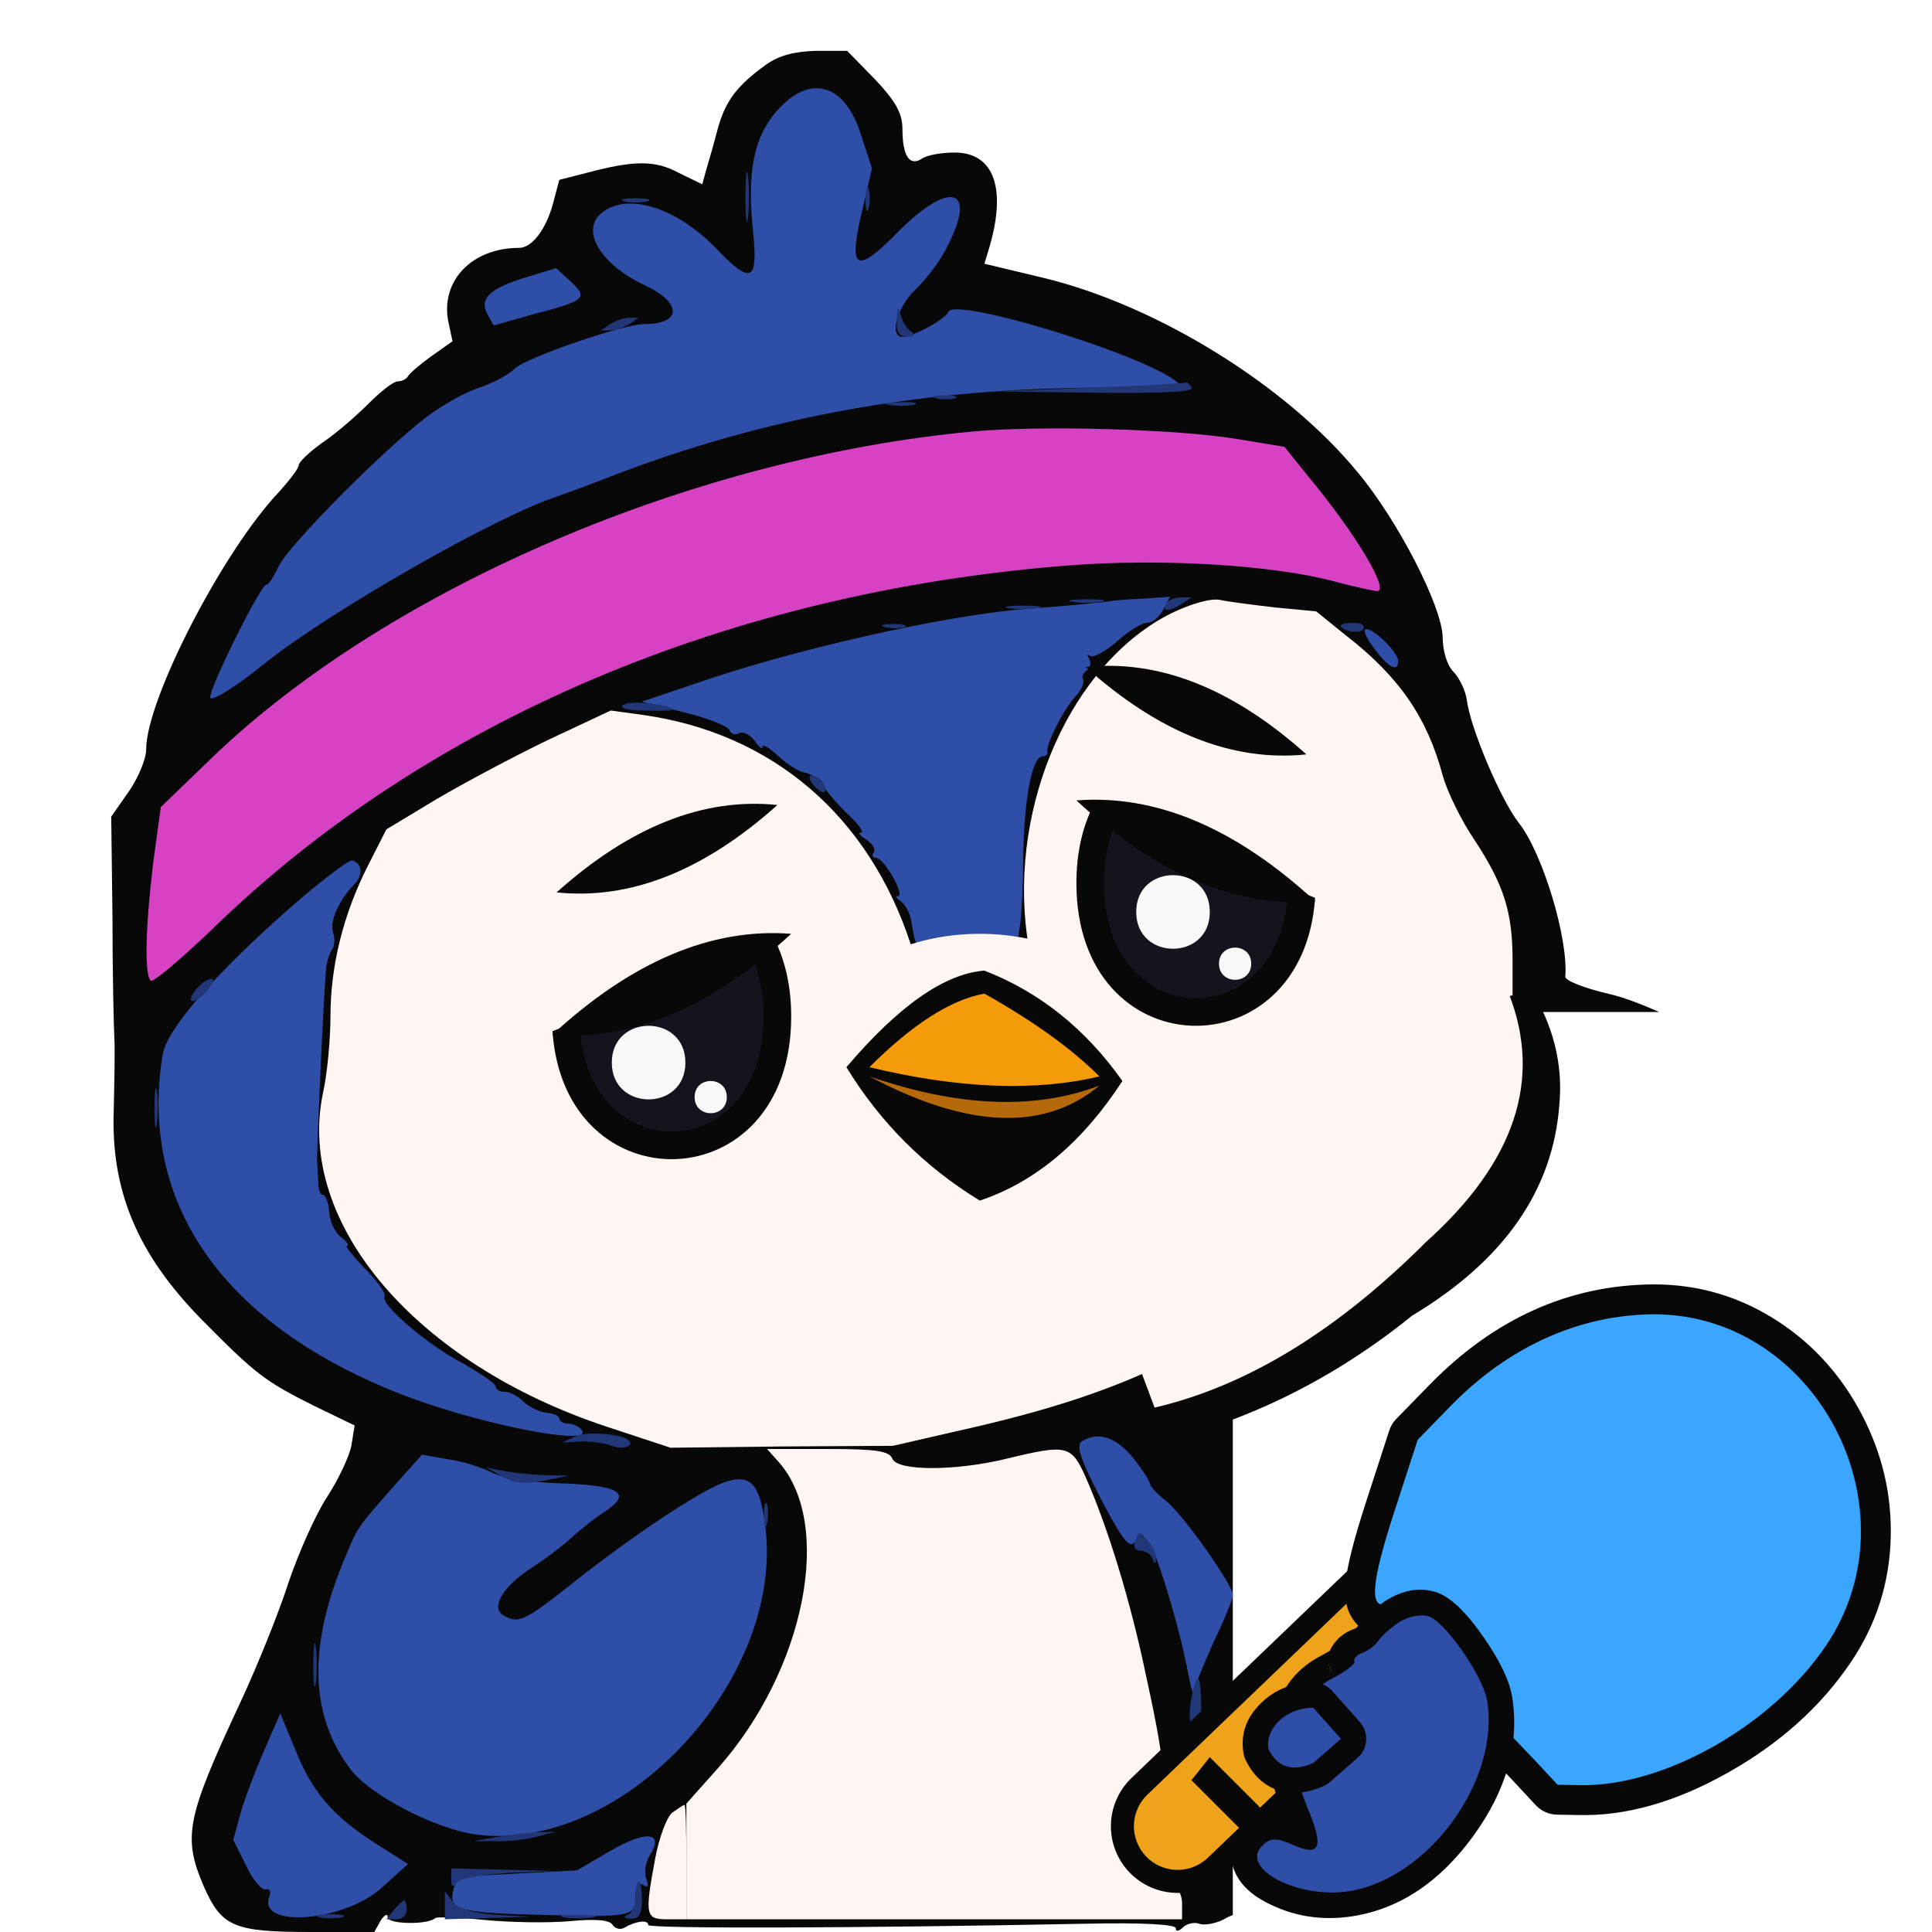
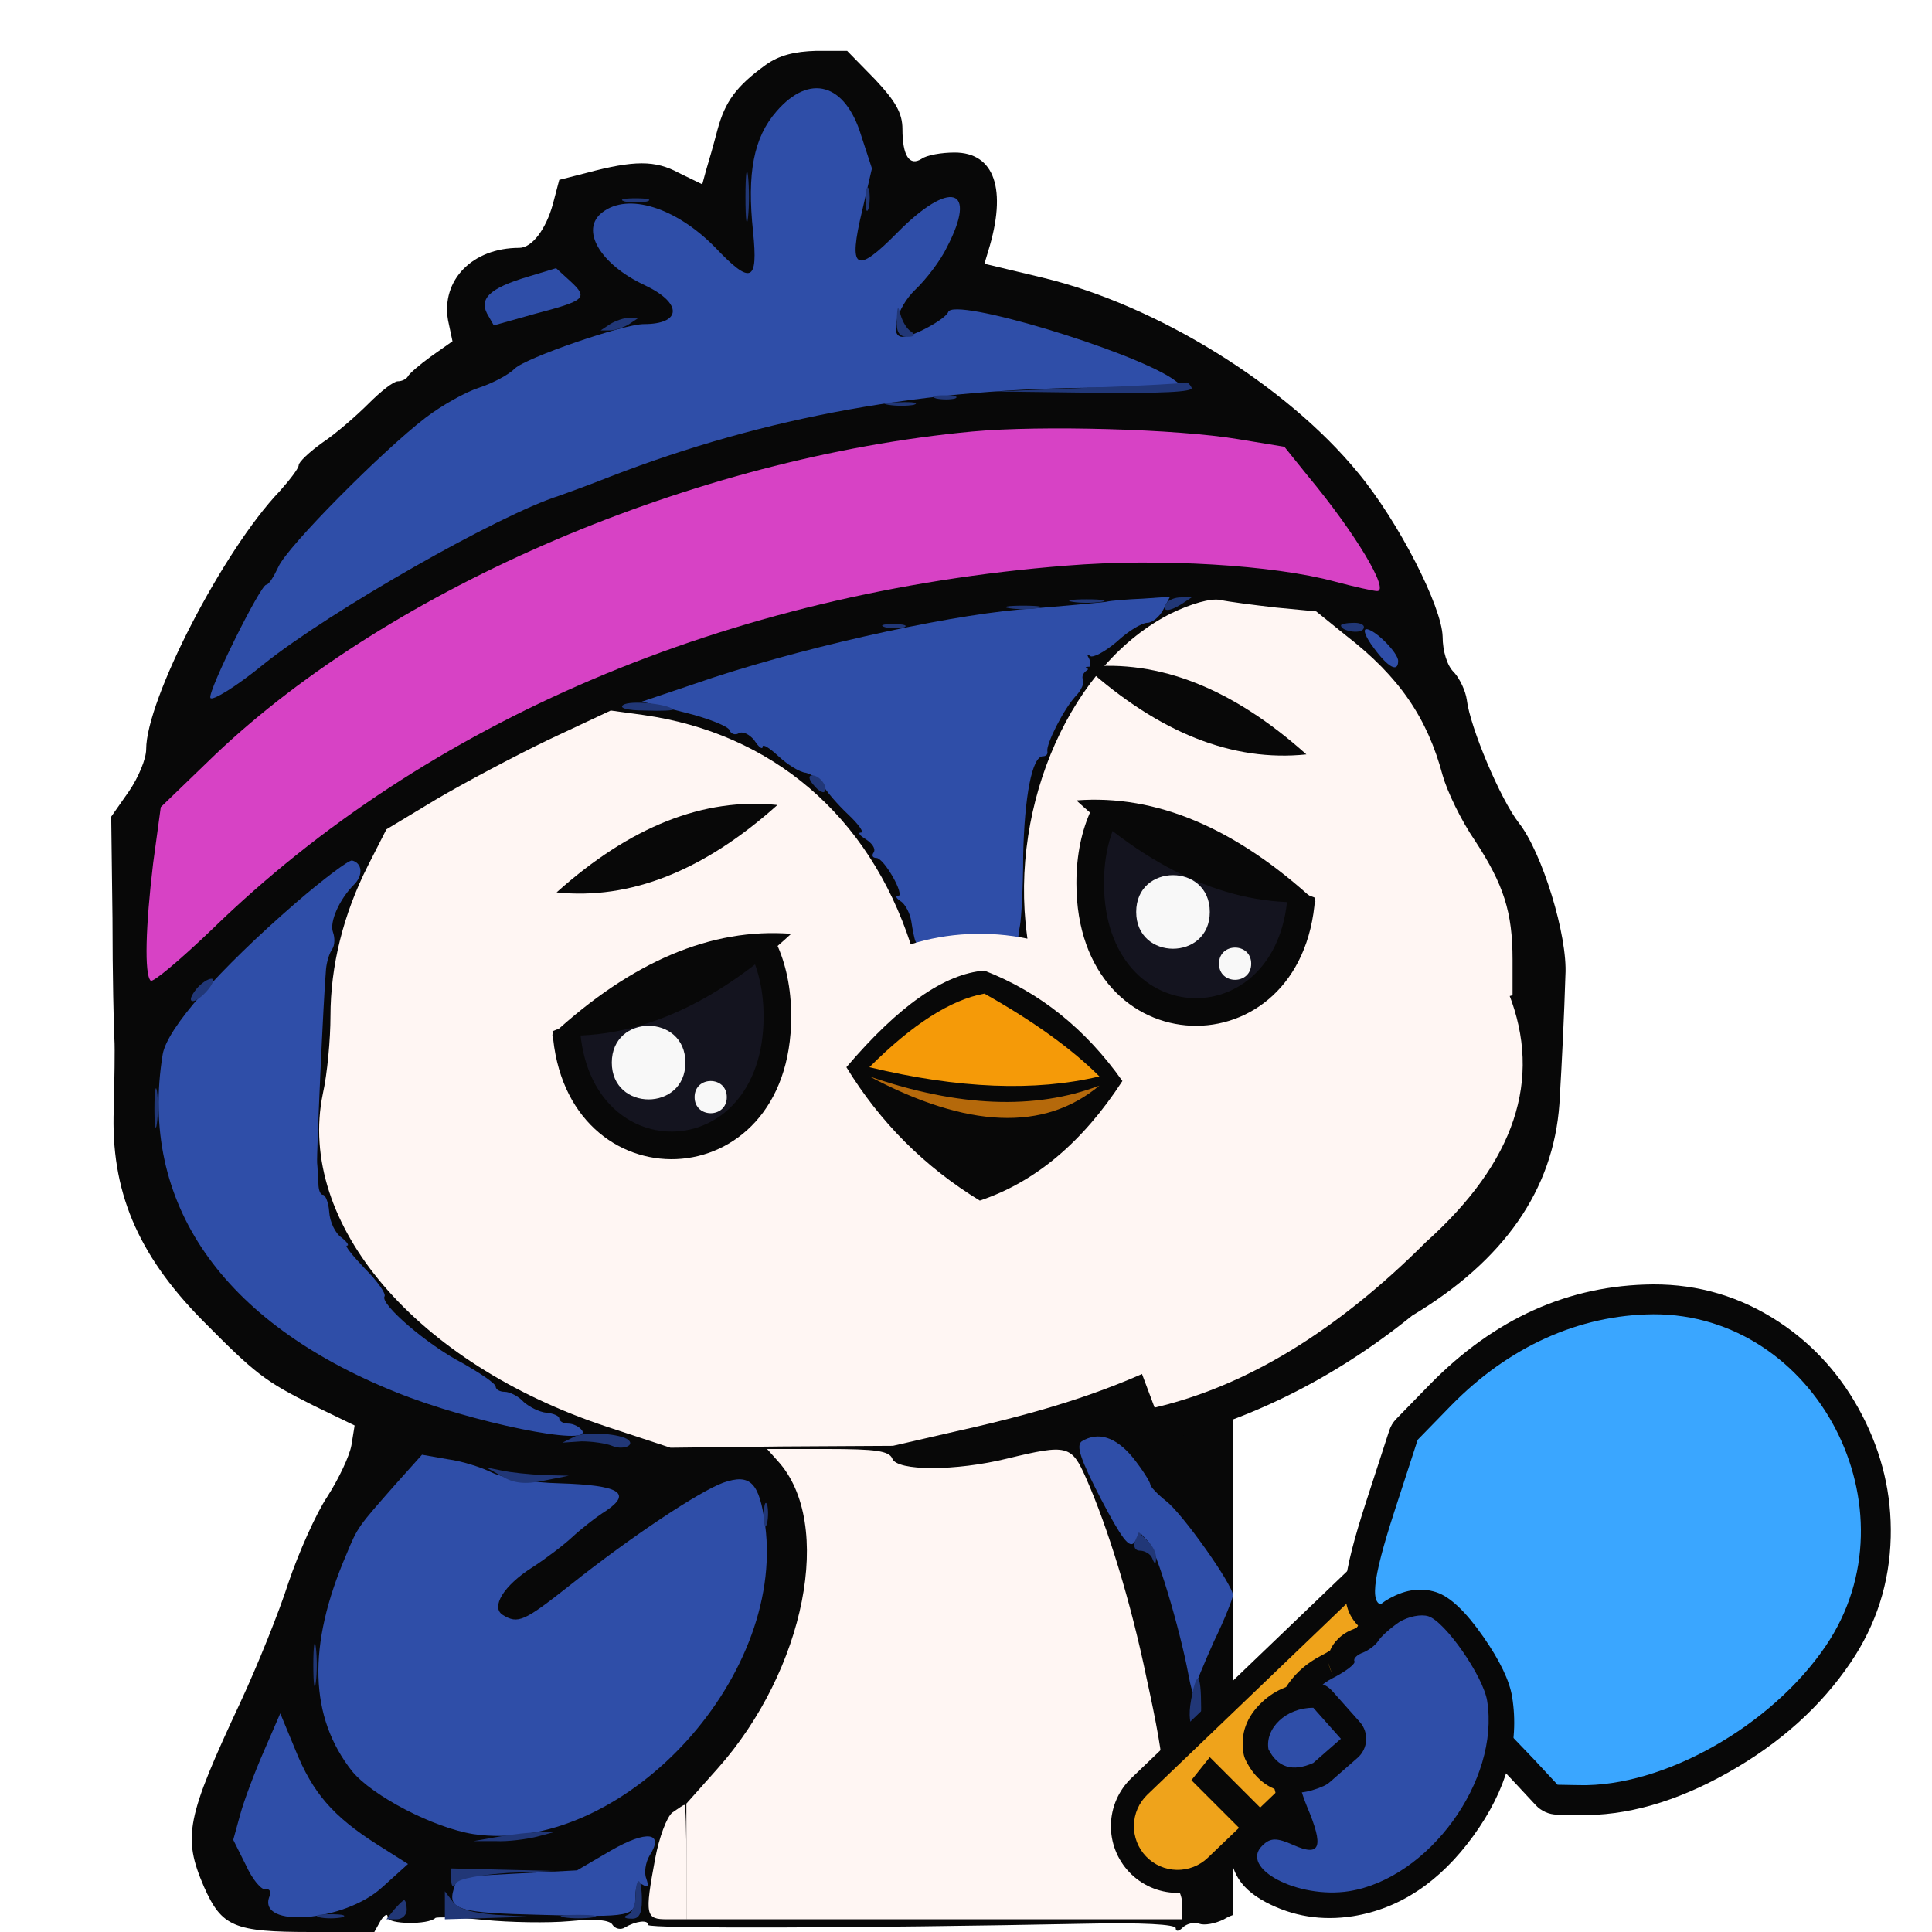
<svg xmlns="http://www.w3.org/2000/svg" viewBox="0 0 420 420" aria-hidden="true" class="sthings" data-character="pip">
  <g data-pip-part="body">
-     <path fill="#080808" fill-rule="evenodd" d="M166.48 14.092C169.382 12.02 172.697 11.191 177.395 11.053H184.164L190.243 17.27C194.664 21.967 196.184 24.592 196.184 28.046C196.184 33.849 197.704 36.197 200.329 34.539C201.434 33.711 204.75 33.158 207.513 33.158C216.217 33.158 218.98 41.171 214.836 54.572L214.007 57.336L226.717 60.375C251.447 66.316 279.632 83.724 295.243 102.789C304.086 113.428 313.48 131.941 313.618 138.434C313.618 141.474 314.586 144.789 316.105 146.171C317.349 147.553 318.592 150.178 318.868 152.112C319.559 158.053 326.191 173.803 330.197 178.914C335.309 185.408 340.974 203.921 340.283 212.349C340.283 213.178 344.428 214.836 349.816 216.079C352.695 216.728 356.599 218.186 360.677 220H268V416.327C267.397 416.533 266.736 416.841 266.092 417.237C264.158 418.204 261.809 418.618 260.704 418.204C259.599 417.789 257.941 418.204 257.112 419.033C256.283 419.862 255.592 420 255.592 419.171C255.592 418.342 248.27 417.928 235.974 418.204C187.066 419.171 140.921 419.309 140.921 418.48C140.921 417.237 138.158 417.651 135.809 419.033C134.98 419.586 133.737 419.309 133.184 418.48C132.632 417.375 129.454 417.099 123.789 417.651C119.23 418.066 110.803 417.928 105.276 417.375C99.75 416.822 94.914 416.684 94.638 416.961C93.118 418.48 84.276 418.342 84.276 416.822C84.276 415.855 83.586 416.27 82.757 417.513L81.375 420H67.697C50.842 420 48.217 418.895 44.349 410.191C39.651 399.276 40.48 395.27 52.362 369.849C55.954 362.112 60.651 350.507 62.724 344.013C64.934 337.52 68.664 329.092 71.151 325.362C73.638 321.493 75.987 316.52 76.401 314.171L77.092 309.888L68.25 305.605C57.474 300.217 55.539 298.697 43.796 286.816C29.842 272.586 24.039 258.77 24.73 241.086C24.868 235.007 25.007 228.099 24.868 225.888C24.73 223.539 24.454 211.796 24.454 199.638L24.178 177.533L28.046 172.007C30.118 168.967 31.776 164.961 31.776 162.888C31.776 152.112 48.493 119.645 60.789 106.796C63 104.309 64.934 101.822 64.934 101.132C64.934 100.441 67.283 98.23 70.184 96.158C73.086 94.224 77.507 90.355 80.132 87.73C82.757 85.105 85.52 82.895 86.487 82.895C87.454 82.895 88.421 82.342 88.697 81.789C88.974 81.237 91.184 79.303 93.671 77.507L98.368 74.191L97.401 69.632C95.882 60.928 102.651 53.882 112.875 53.882C115.638 53.882 118.678 49.875 120.197 44.349L121.579 39.099L127.52 37.579C137.882 34.816 142.441 34.816 147.553 37.579L152.664 40.066L153.493 37.026C154.046 35.23 155.151 31.362 155.98 28.184C157.638 22.105 159.987 18.789 166.48 14.092Z" />
-     <path fill="#080808" fill-rule="evenodd" d="M318 198Q341 218 339 240Q337 268 307 286Q281 307 250 314L247 301Q285 291 301 270Q322 247 318 223V198Z" />
+     <path fill="#080808" fill-rule="evenodd" d="M166.48 14.092C169.382 12.02 172.697 11.191 177.395 11.053H184.164L190.243 17.27C194.664 21.967 196.184 24.592 196.184 28.046C196.184 33.849 197.704 36.197 200.329 34.539C201.434 33.711 204.75 33.158 207.513 33.158C216.217 33.158 218.98 41.171 214.836 54.572L214.007 57.336L226.717 60.375C251.447 66.316 279.632 83.724 295.243 102.789C304.086 113.428 313.48 131.941 313.618 138.434C313.618 141.474 314.586 144.789 316.105 146.171C317.349 147.553 318.592 150.178 318.868 152.112C319.559 158.053 326.191 173.803 330.197 178.914C335.24 185.32 340.82 203.421 340.308 212H268V416.327C267.397 416.533 266.736 416.841 266.092 417.237C264.158 418.204 261.809 418.618 260.704 418.204C259.599 417.789 257.941 418.204 257.112 419.033C256.283 419.862 255.592 420 255.592 419.171C255.592 418.342 248.27 417.928 235.974 418.204C187.066 419.171 140.921 419.309 140.921 418.48C140.921 417.237 138.158 417.651 135.809 419.033C134.98 419.586 133.737 419.309 133.184 418.48C132.632 417.375 129.454 417.099 123.789 417.651C119.23 418.066 110.803 417.928 105.276 417.375C99.75 416.822 94.914 416.684 94.638 416.961C93.118 418.48 84.276 418.342 84.276 416.822C84.276 415.855 83.586 416.27 82.757 417.513L81.375 420H67.697C50.842 420 48.217 418.895 44.349 410.191C39.651 399.276 40.48 395.27 52.362 369.849C55.954 362.112 60.651 350.507 62.724 344.013C64.934 337.52 68.664 329.092 71.151 325.362C73.638 321.493 75.987 316.52 76.401 314.171L77.092 309.888L68.25 305.605C57.474 300.217 55.539 298.697 43.796 286.816C29.842 272.586 24.039 258.77 24.73 241.086C24.868 235.007 25.007 228.099 24.868 225.888C24.73 223.539 24.454 211.796 24.454 199.638L24.178 177.533L28.046 172.007C30.118 168.967 31.776 164.961 31.776 162.888C31.776 152.112 48.493 119.645 60.789 106.796C63 104.309 64.934 101.822 64.934 101.132C64.934 100.441 67.283 98.23 70.184 96.158C73.086 94.224 77.507 90.355 80.132 87.73C82.757 85.105 85.52 82.895 86.487 82.895C87.454 82.895 88.421 82.342 88.697 81.789C88.974 81.237 91.184 79.303 93.671 77.507L98.368 74.191L97.401 69.632C95.882 60.928 102.651 53.882 112.875 53.882C115.638 53.882 118.678 49.875 120.197 44.349L121.579 39.099L127.52 37.579C137.882 34.816 142.441 34.816 147.553 37.579L152.664 40.066L153.493 37.026C154.046 35.23 155.151 31.362 155.98 28.184C157.638 22.105 159.987 18.789 166.48 14.092Z" />
+     <path fill="#080808" fill-rule="evenodd" d="M318 198 340.307 212Q339.9 225 339 240Q337 268 307 286Q281 307 250 314L247 301Q285 291 301 270Q322 247 318 223V198Z" />
    <path fill="#2f4ea8" fill-rule="evenodd" d="M168.829 24.178C163.855 29.842 162.336 37.579 163.717 50.428C164.822 61.342 163.303 62.033 155.428 53.743C146.862 45.039 136.5 41.862 130.974 46.145C126 49.875 130.421 57.474 140.23 62.033C148.382 65.901 148.243 70.461 139.954 70.461C135.533 70.461 114.257 77.783 111.908 80.132C110.526 81.513 107.072 83.309 104.171 84.276C101.132 85.243 96.02 88.145 92.566 90.77C83.171 97.954 62.447 118.816 60.513 123.237C59.546 125.309 58.441 127.105 57.888 127.105C56.645 127.105 45.178 150.178 45.73 151.697C46.007 152.526 51.257 149.349 57.336 144.375C71.842 132.77 108.454 111.908 121.579 107.763C123.513 107.072 128.487 105.276 132.632 103.618C166.618 90.493 201.296 84.276 240.118 84.276H257.526L254.901 82.342C245.645 76.125 207.237 64.52 206.132 67.836C205.579 69.355 198.533 73.224 196.184 73.224C193.283 73.224 194.941 66.868 198.947 63C201.296 60.789 204.474 56.645 205.855 53.743C212.625 40.757 206.546 38.961 195.079 50.566C185.961 59.822 184.303 58.717 187.48 45.592L189.553 36.612L187.204 29.428C183.75 18.099 176.013 15.888 168.829 24.178Z" />
    <path fill="#2f4ea8" fill-rule="evenodd" d="M114.947 60.099C106.105 62.724 103.895 65.072 106.243 68.803L107.349 70.737L116.191 68.25C127.243 65.349 127.934 64.796 124.066 61.204L120.888 58.303L114.947 60.099Z" />
    <path fill="#2f4ea8" fill-rule="evenodd" d="M240.395 130.836C239.289 130.974 230.862 131.803 221.743 132.493C204.474 134.013 172.421 141.197 151.007 148.658L139.539 152.526L148.796 154.875C153.908 156.118 158.329 157.914 158.605 158.743C158.882 159.572 159.849 159.849 160.539 159.434C161.368 158.882 162.888 159.572 163.993 160.954C164.961 162.474 165.789 163.026 165.789 162.336C165.789 161.645 167.309 162.612 169.243 164.408C171.178 166.204 173.803 167.862 175.184 168C176.428 168.276 178.224 169.52 178.914 170.763C179.743 172.145 182.092 174.908 184.441 177.118C186.651 179.191 187.895 180.987 187.204 180.987C186.375 180.987 186.928 181.678 188.309 182.507C189.553 183.336 190.382 184.441 189.967 185.27C189.414 185.961 189.691 186.513 190.52 186.513C192.178 186.513 196.875 194.803 195.217 194.803C194.526 194.803 194.941 195.355 195.77 195.908C196.737 196.461 197.842 198.533 198.118 200.329C198.395 202.263 198.809 204.059 198.947 204.474C199.224 204.888 199.224 205.579 199.086 206.132C199.086 206.822 199.638 207.237 200.467 207.237C201.296 207.237 201.711 208.066 201.296 209.171C200.053 212.211 203.921 212.901 209.171 210.691C211.934 209.586 215.664 208.618 217.599 208.618C219.947 208.618 221.053 207.789 221.191 206.132C221.191 204.888 221.467 202.539 221.743 201.158C222.02 199.638 222.434 192.868 222.434 185.961C222.711 173.112 224.368 164.408 226.717 164.408C227.408 164.408 227.822 163.993 227.684 163.303C227.408 161.783 231.138 154.322 233.763 151.421C235.145 150.039 235.836 148.243 235.421 147.691C235.145 147.138 235.421 146.309 236.25 145.757C237.079 145.204 237.217 144.099 236.803 143.27C236.25 142.303 236.25 142.026 236.941 142.579C237.493 143.132 240.118 141.75 242.743 139.539C245.23 137.191 248.27 135.395 249.375 135.395C250.48 135.395 252 134.151 252.829 132.632L254.349 129.73L248.408 130.145C245.092 130.283 241.5 130.559 240.395 130.836Z" />
    <path fill="#2f4ea8" fill-rule="evenodd" d="M298.697 140.921C301.737 145.066 303.947 146.309 303.947 143.684C303.947 141.888 298.836 136.776 297.039 136.776C296.211 136.776 296.901 138.572 298.697 140.921Z" />
    <path fill="#2f4ea8" fill-rule="evenodd" d="M64.243 196.322C47.388 210.967 36.336 223.539 35.368 229.204C30.118 261.395 48.217 287.507 86.211 302.704C102.237 309.197 128.763 314.586 126.553 310.993C126 310.164 124.618 309.474 123.513 309.474C122.408 309.474 121.579 308.921 121.579 308.368C121.579 307.816 120.336 307.263 118.816 307.125C117.296 306.987 115.086 305.882 113.842 304.776C112.737 303.533 110.803 302.566 109.697 302.566C108.592 302.566 107.763 302.013 107.763 301.461C107.763 300.77 104.447 298.559 100.579 296.349C92.842 292.342 82.618 283.5 83.586 281.842C84 281.289 82.066 278.526 79.303 275.763C76.678 273 74.882 270.789 75.434 270.789C75.987 270.789 75.434 269.961 74.191 268.993C72.947 268.164 71.704 265.678 71.566 263.467C71.428 261.395 70.737 259.737 70.184 259.737C69.632 259.737 69.217 258.632 69.217 257.25C69.079 256.007 69.079 253.934 68.941 252.829C68.803 250.895 70.322 216.77 70.875 210.691C71.013 209.171 71.566 207.237 72.257 206.27C72.809 205.441 72.809 203.783 72.395 202.678C71.566 200.467 73.776 195.493 76.954 192.316C79.026 190.243 78.75 187.618 76.539 187.066C75.849 186.928 70.322 191.072 64.243 196.322Z" />
    <path fill="#2f4ea8" fill-rule="evenodd" d="M235.145 313.342C233.901 314.309 234.868 317.211 239.289 325.776C243.849 334.48 245.507 336.691 246.612 335.309L247.993 333.375L249.651 335.171C251.309 336.829 256.421 353.684 258.355 364.046C258.908 367.086 259.461 368.743 259.599 367.776C259.599 366.671 261.671 361.836 263.882 356.862C266.23 352.026 268.026 347.467 268.026 346.776C268.026 344.566 257.112 329.092 253.52 326.329C251.586 324.809 250.066 323.151 250.066 322.737C250.066 322.184 248.408 319.559 246.336 316.934C242.605 312.375 238.737 311.132 235.145 313.342Z" />
    <path fill="#2f4ea8" fill-rule="evenodd" d="M85.796 322.875C77.921 331.855 77.783 331.855 75.296 337.934C66.73 357.829 67.283 373.303 76.539 385.046C80.961 390.434 94.224 397.342 102.928 398.724C134.842 403.421 170.763 365.289 166.342 331.579C165.099 322.322 163.164 320.25 157.224 322.322C151.974 324.257 137.329 333.928 123.789 344.704C113.98 352.441 112.599 353.132 109.283 351.059C106.658 349.401 109.421 344.704 115.776 340.697C118.539 338.901 122.408 336 124.342 334.204C126.276 332.408 129.592 329.783 131.803 328.401C137.467 324.533 134.566 322.875 121.717 322.461C115.5 322.322 109.145 321.217 106.934 320.112C104.724 319.007 100.441 317.625 97.263 317.211L91.737 316.243L85.796 322.875Z" />
    <path fill="#2f4ea8" fill-rule="evenodd" d="M57.336 380.763C55.401 385.184 53.053 391.401 52.224 394.441L50.704 399.967L53.467 405.493C54.849 408.533 56.783 410.882 57.75 410.743C58.579 410.467 58.993 411.296 58.579 412.263C55.816 419.309 74.882 417.789 83.033 410.329L88.697 405.217L81.928 400.934C72.395 394.855 67.974 389.743 64.243 380.487L60.928 372.474L57.336 380.763Z" />
    <path fill="#2f4ea8" fill-rule="evenodd" d="M132.77 402.316 125.447 406.599 112.461 407.289 99.474 407.98 98.645 410.605C97.263 415.164 99.612 415.855 117.572 416.27C137.467 416.822 138.158 416.684 138.158 412.125C138.158 409.914 138.711 409.086 139.816 409.776C140.921 410.467 141.059 410.053 140.507 408.395C139.954 407.151 140.368 404.803 141.197 403.421C144.513 398.309 140.645 397.757 132.77 402.316Z" />
    <path fill="#213777" fill-rule="evenodd" d="M162.059 42.829C162.059 47.803 162.336 49.737 162.612 47.25C162.888 44.901 162.888 40.757 162.612 38.27C162.336 35.921 162.059 37.855 162.059 42.829Z" />
    <path fill="#213777" fill-rule="evenodd" d="M188.171 43.52C188.171 45.73 188.447 46.559 188.862 45.178C189.138 43.934 189.138 42 188.862 41.033C188.447 40.204 188.171 41.171 188.171 43.52Z" />
    <path fill="#213777" fill-rule="evenodd" d="M135.809 43.796C137.053 44.072 139.263 44.072 140.645 43.796C141.888 43.382 140.783 43.105 138.158 43.105C135.533 43.105 134.428 43.382 135.809 43.796Z" />
    <path fill="#213777" fill-rule="evenodd" d="M194.941 69.355C194.803 72.257 195.493 73.224 197.289 73.224C198.809 73.224 199.086 72.809 198.118 72.118C197.151 71.566 196.184 69.908 195.77 68.388C195.217 66.316 195.079 66.454 194.941 69.355Z" />
    <path fill="#213777" fill-rule="evenodd" d="M132.632 70.461 130.559 71.842H132.632C133.737 71.842 135.671 71.151 136.776 70.461L138.849 69.079H136.776C135.671 69.079 133.737 69.77 132.632 70.461Z" />
    <path fill="#213777" fill-rule="evenodd" d="M236.941 84.276 216.217 85.105 238.046 85.382C252.276 85.52 259.599 85.243 259.046 84.276C258.632 83.447 258.079 83.033 257.941 83.171C257.803 83.309 248.408 83.862 236.941 84.276Z" />
    <path fill="#213777" fill-rule="evenodd" d="M203.507 86.625C204.75 86.901 206.684 86.901 207.651 86.625C208.48 86.211 207.513 85.934 205.164 85.934C202.954 85.934 202.125 86.211 203.507 86.625Z" />
    <path fill="#213777" fill-rule="evenodd" d="M193.145 88.007C194.803 88.283 197.289 88.283 198.671 88.007C199.914 87.592 198.533 87.316 195.493 87.454C192.454 87.454 191.349 87.73 193.145 88.007Z" />
    <path fill="#213777" fill-rule="evenodd" d="M233.211 130.836C234.868 131.112 237.632 131.112 239.428 130.836C241.086 130.559 239.704 130.283 236.25 130.283C232.796 130.283 231.414 130.559 233.211 130.836Z" />
    <path fill="#213777" fill-rule="evenodd" d="M253.52 131.25C252.414 133.046 254.211 133.046 256.974 131.25L259.046 129.868H256.697C255.454 129.868 253.934 130.421 253.52 131.25Z" />
    <path fill="#213777" fill-rule="evenodd" d="M219.395 132.217C221.053 132.493 223.816 132.493 225.612 132.217C227.27 131.941 225.888 131.664 222.434 131.664C218.98 131.664 217.599 131.941 219.395 132.217Z" />
    <path fill="#213777" fill-rule="evenodd" d="M192.454 136.362C193.697 136.638 195.632 136.638 196.599 136.362C197.428 135.947 196.461 135.671 194.112 135.671C191.901 135.671 191.072 135.947 192.454 136.362Z" />
    <path fill="#213777" fill-rule="evenodd" d="M291.513 135.947C291.513 137.191 295.658 137.882 296.349 136.776C296.901 135.947 295.934 135.395 294.414 135.395C292.757 135.395 291.513 135.671 291.513 135.947Z" />
    <path fill="#213777" fill-rule="evenodd" d="M135.533 153.217C134.428 153.908 136.362 154.461 140.23 154.461C143.822 154.599 146.586 154.461 146.309 154.184C144.789 152.941 137.053 152.25 135.533 153.217Z" />
    <path fill="#213777" fill-rule="evenodd" d="M176.842 170.625C177.809 171.868 178.914 172.421 179.191 172.145C180.158 171.178 178.224 168.553 176.566 168.553C175.737 168.553 175.737 169.382 176.842 170.625Z" />
    <path fill="#213777" fill-rule="evenodd" d="M42.829 214.836C40.066 218.151 42 218.704 44.901 215.526C46.283 214.007 46.697 212.763 46.007 212.763C45.178 212.763 43.796 213.73 42.829 214.836Z" />
    <path fill="#213777" fill-rule="evenodd" d="M33.572 241.086C33.572 244.816 33.849 246.336 34.125 244.125C34.401 242.053 34.401 239.013 34.125 237.217C33.849 235.559 33.572 237.217 33.572 241.086Z" />
    <path fill="#213777" fill-rule="evenodd" d="M125.033 312.237 122.27 313.618 126.414 313.342C128.763 313.342 131.664 313.757 133.046 314.309C135.257 315.276 138.02 314.309 136.638 313.066C135.118 311.684 127.52 311.132 125.033 312.237Z" />
    <path fill="#213777" fill-rule="evenodd" d="M109.145 320.941C111.632 322.461 114.118 322.737 118.125 321.908L123.651 320.803L118.125 320.664C115.086 320.526 111.079 320.112 109.145 319.697L105.691 319.007L109.145 320.941Z" />
    <path fill="#213777" fill-rule="evenodd" d="M166.066 329.507C166.066 331.717 166.342 332.546 166.757 331.164C167.033 329.921 167.033 327.987 166.757 327.02C166.342 326.191 166.066 327.158 166.066 329.507Z" />
    <path fill="#213777" fill-rule="evenodd" d="M246.75 335.033C246.336 336.276 246.75 337.105 247.855 337.105C248.961 337.105 250.204 337.934 250.48 338.763C251.033 340.145 251.309 340.145 251.309 338.763C251.447 337.796 250.618 336 249.513 335.033L247.579 333.099L246.75 335.033Z" />
    <path fill="#213777" fill-rule="evenodd" d="M68.112 361.974C68.112 366.118 68.388 367.914 68.664 365.704C68.941 363.632 68.941 360.316 68.664 358.105C68.388 356.033 68.112 357.829 68.112 361.974Z" />
    <path fill="#213777" fill-rule="evenodd" d="M258.908 369.711C258.355 372.75 258.632 375.237 259.599 376.204C260.704 377.309 261.118 376.066 261.118 371.23C261.118 363.493 260.151 362.803 258.908 369.711Z" />
    <path fill="#213777" fill-rule="evenodd" d="M281.98 379.934C281.98 381.868 282.533 384.355 283.224 385.461L284.605 387.533L284.467 385.461C284.329 384.355 283.776 381.868 283.224 379.934L282.118 376.48L281.98 379.934Z" />
    <path fill="#213777" fill-rule="evenodd" d="M108.454 399.276 102.928 400.243H107.763C110.388 400.382 114.533 399.829 116.743 399.276L120.888 398.171L117.434 398.309C115.5 398.309 111.493 398.724 108.454 399.276Z" />
    <path fill="#213777" fill-rule="evenodd" d="M98.092 408.533C98.092 410.191 98.507 410.467 99.197 409.362C99.75 408.395 104.586 407.566 110.526 407.151L120.888 406.737L109.559 406.461L98.092 406.184V408.533Z" />
    <path fill="#213777" fill-rule="evenodd" d="M138.158 412.263C138.158 414.059 137.329 415.993 136.5 416.27C135.395 416.684 135.671 417.099 137.191 417.099C138.849 417.237 139.539 416.132 139.539 413.092C139.539 410.743 139.263 408.947 138.849 408.947C138.434 408.947 138.158 410.467 138.158 412.263Z" />
    <path fill="#213777" fill-rule="evenodd" d="M291.237 409.914C292.895 410.191 295.382 410.191 296.763 409.914C298.007 409.5 296.625 409.224 293.586 409.362C290.546 409.362 289.441 409.638 291.237 409.914Z" />
    <path fill="#213777" fill-rule="evenodd" d="M96.711 414.197V417.237L106.105 416.961L115.362 416.684L107.763 416.27C102.789 415.855 99.612 415.026 98.507 413.507L96.711 411.158V414.197Z" />
    <path fill="#213777" fill-rule="evenodd" d="M85.658 415.164 84 417.237H86.211C87.454 417.237 88.421 416.27 88.421 415.164C88.421 414.059 88.145 413.092 87.868 413.092C87.592 413.092 86.625 414.059 85.658 415.164Z" />
    <path fill="#213777" fill-rule="evenodd" d="M69.493 416.822C70.737 417.099 72.947 417.099 74.329 416.822C75.572 416.408 74.467 416.132 71.842 416.132C69.217 416.132 68.112 416.408 69.493 416.822Z" />
    <path fill="#213777" fill-rule="evenodd" d="M122.684 416.822C124.342 417.099 127.105 417.099 128.901 416.822C130.559 416.546 129.178 416.27 125.724 416.27C122.27 416.27 120.888 416.546 122.684 416.822Z" />
    <path fill="#fff6f3" fill-rule="evenodd" d="M254.625 133.322C258.908 131.25 263.191 130.007 265.263 130.421C267.197 130.836 272.586 131.526 277.421 132.079L286.125 132.908L292.618 138.158C304.224 147.138 310.303 156.118 313.618 168.553C314.586 172.007 317.625 178.362 320.664 182.783C326.882 192.316 328.816 198.257 328.816 208.618V216.355L323.013 217.875C319.697 218.842 315.967 219.947 314.586 220.362C312.789 221.191 312.375 220.776 313.066 219.257C314.309 215.941 311.408 211.934 305.882 209.309L300.77 206.961L295.52 208.48C289.855 210.138 284.191 216.493 282.809 222.434C281.842 226.303 285.849 234.454 289.441 235.697C290.961 236.25 289.993 238.184 285.849 243.572C276.868 254.763 272.033 265.954 268.855 281.842L267.336 289.441L255.592 295.243C242.467 301.875 228.513 306.572 207.928 311.132L194.112 314.309L169.934 314.447L145.757 314.724L131.941 310.164C90.493 296.487 64.382 265.954 70.184 237.77C71.151 233.487 71.842 225.888 71.842 220.914C71.842 210 74.605 198.809 79.993 188.171L84 180.296L94.776 173.803C100.855 170.211 111.77 164.408 119.23 160.816L132.77 154.461L139.816 155.428C167.854 159.394 188.852 177.307 197.983 205.279C206.001 202.726 215.018 202.319 223.355 204.057L223.263 203.368C219.395 174.632 233.072 144.099 254.625 133.322Z" />
    <path fill="#fff6f3" fill-rule="evenodd" d="M273 208Q310 195 328 216Q339 244 310 270Q281 299 251 306L245 290Q264 265 267 241L273 208Z" />
    <path fill="#fff6f3" fill-rule="evenodd" d="M146.171 394.026C144.928 394.993 143.27 399.553 142.441 403.974C140.092 416.546 140.368 417.237 145.066 417.237H149.211V404.803C149.211 397.895 149.072 392.368 148.796 392.368C148.52 392.368 147.414 393.197 146.171 394.026Z" />
    <path fill="#fff6f3" fill-rule="evenodd" d="M169.105 317.625C181.401 331.164 175.046 363.079 155.98 384.493L149.211 392.092V404.664V417.237H203.092H256.974V413.783C256.974 411.711 255.73 409.5 253.52 408.118C248.961 405.079 248.132 401.625 250.895 396.237C253.934 390.572 253.658 384.908 249.237 364.737C245.783 348.02 240.809 331.993 236.112 321.355C232.934 314.171 232.105 313.895 218.98 317.072C207.789 319.836 194.941 319.836 193.974 317.072C193.283 315.414 190.382 315 179.882 315H166.757L169.105 317.625Z" />
    <path fill="#d742c5" fill-rule="evenodd" d="M211.382 93.809C150.868 99.474 85.243 127.52 46.836 163.993L34.954 175.461L33.296 187.618C31.638 201.434 31.362 211.796 32.743 213.178C33.158 213.73 39.237 208.618 46.145 201.987C92.704 156.671 158.329 128.763 231.829 122.961C252.138 121.303 276.868 122.822 290.132 126.414C294.276 127.52 298.559 128.487 299.388 128.487C302.151 128.487 294.691 115.914 284.329 103.48L279.217 97.125L269.132 95.467C256.007 93.257 226.303 92.428 211.382 93.809Z" />
  </g>
  <g data-pip-part="racket">
    <path fill="#080808" fill-rule="evenodd" d="M339.036 337.466 266.036 407.466Q265.005 408.454 263.801 409.223Q262.597 409.991 261.267 410.51Q259.936 411.028 258.53 411.278Q257.124 411.527 255.696 411.497Q254.268 411.467 252.873 411.159Q251.479 410.851 250.171 410.277Q248.864 409.703 247.693 408.885Q246.523 408.066 245.534 407.036Q244.546 406.005 243.777 404.801Q243.009 403.597 242.49 402.267Q241.972 400.936 241.722 399.53Q241.473 398.124 241.503 396.696Q241.533 395.268 241.841 393.873Q242.149 392.479 242.723 391.171Q243.297 389.864 244.115 388.693Q244.934 387.523 245.964 386.534L318.964 316.534Q319.995 315.546 321.199 314.777Q322.403 314.009 323.733 313.49Q325.064 312.972 326.47 312.722Q327.876 312.473 329.304 312.503Q330.732 312.533 332.126 312.841Q333.521 313.149 334.829 313.723Q336.136 314.297 337.307 315.115Q338.477 315.934 339.466 316.964Q340.454 317.995 341.223 319.199Q341.991 320.403 342.51 321.733Q343.028 323.064 343.278 324.47Q343.527 325.876 343.497 327.304Q343.467 328.732 343.159 330.126Q342.851 331.521 342.277 332.829Q341.703 334.136 340.885 335.307Q340.067 336.477 339.036 337.466Z" />
    <path fill="#efa31b" fill-rule="evenodd" d="M335.575 333.857 262.575 403.857Q261.9 404.505 261.111 405.008Q260.322 405.511 259.451 405.851Q258.579 406.191 257.657 406.354Q256.736 406.517 255.801 406.498Q254.865 406.478 253.952 406.276Q253.038 406.075 252.181 405.699Q251.324 405.323 250.558 404.786Q249.791 404.25 249.143 403.575Q248.495 402.9 247.992 402.111Q247.489 401.322 247.149 400.451Q246.809 399.579 246.646 398.657Q246.482 397.736 246.502 396.801Q246.522 395.865 246.723 394.952Q246.925 394.038 247.301 393.181Q247.677 392.324 248.213 391.558Q248.75 390.791 249.425 390.143L322.425 320.143Q323.1 319.495 323.889 318.992Q324.678 318.489 325.549 318.149Q326.421 317.809 327.342 317.646Q328.264 317.482 329.199 317.502Q330.135 317.522 331.048 317.723Q331.962 317.925 332.819 318.301Q333.676 318.677 334.442 319.213Q335.209 319.75 335.857 320.425Q336.505 321.1 337.008 321.889Q337.511 322.678 337.851 323.549Q338.191 324.421 338.354 325.342Q338.517 326.264 338.498 327.199Q338.478 328.135 338.276 329.048Q338.075 329.962 337.699 330.819Q337.323 331.675 336.786 332.442Q336.25 333.209 335.575 333.857Z" />
    <path fill="#080808" fill-rule="evenodd" d="M313 334 326 347 322 352 309 339 313 334Z" />
    <path fill="#080808" fill-rule="evenodd" d="M263 382 276 395 272 400 259 387 263 382Z" />
    <g data-pip-part="blade">
      <path fill="#080808" fill-rule="evenodd" d="M359.395 279.215Q374.219 279.169 386.634 287.321Q398.175 294.899 404.775 307.574Q411.367 320.233 411.031 334.14Q410.671 349.078 402.309 361.425Q392.589 375.789 375.725 385.309Q358.638 394.954 343.17 394.573L338.49 394.49Q337.167 394.467 335.958 393.928Q334.749 393.389 333.847 392.42L328.673 386.86L318.94 376.679L314.208 371.674Q305.815 362.747 303.923 361.282Q300.833 359.176 298.654 355.242Q295.518 354.577 293.664 351.29Q292.09 348.502 292.513 344.042Q293.024 338.642 296.975 326.483L302.009 310.992Q302.477 309.55 303.535 308.464L310.803 301.006Q331.928 279.424 359.367 279.216ZM301.367 355.354Q302.302 355.311 303.369 354.947Q302.999 355.073 302.616 355.154Q301.974 355.291 301.367 355.354Z" />
      <path fill="#3aa6ff" fill-rule="evenodd" d="M359.416 285.715C343.295 285.838 327.973 292.757 315.448 305.553L308.19 313L303.157 328.492C298.2 343.747 297.615 349.571 301.266 348.796C301.855 348.595 303.161 349.804 304.04 351.527C304.838 353.094 306.505 355.205 307.691 355.982C308.956 356.916 313.988 361.951 318.944 367.222C323.899 372.492 330.439 379.324 333.372 382.369L338.605 387.991L343.285 388.074C361.573 388.525 385.104 375.252 396.925 357.782C417.029 328.099 394.883 285.603 359.416 285.715Z" />
    </g>
  </g>
  <g data-pip-part="flipper">
    <path fill="#080808" fill-rule="evenodd" d="M301.048 348.098Q301.153 348.025 301.262 347.958Q306.97 344.424 312.226 346.132Q316.748 347.601 322.48 355.852Q327.869 363.611 328.722 368.87Q331.183 384.109 320.285 399.118Q309.407 414.1 294.135 416.565Q283.968 418.153 275.198 413.531Q270.535 411.074 268.756 407.573Q265.863 401.88 270.558 397.312Q273.975 393.889 278.992 394.689Q274.676 384.084 276.49 374.796Q278.506 364.47 287.074 359.99Q288.285 359.373 289.142 358.818Q289.665 357.479 290.942 356.222Q292.337 354.85 294.353 354.117Q294.916 353.875 294.982 353.77Q296.642 351.118 301.048 348.098ZM288.85 361.575Q288.97 362.887 289.937 364.261Q289.712 363.942 289.535 363.594Q289.01 362.564 288.85 361.575Z" />
    <path fill="#2f4ea8" fill-rule="evenodd" d="M304.158 352.634C302.289 353.915 300.249 355.722 299.644 356.688C299.04 357.654 297.519 358.758 296.343 359.247C295.036 359.694 294.169 360.574 294.435 361.097C294.833 361.662 292.53 363.383 289.57 364.891C281.346 369.191 279.116 380.524 284.146 392.763C287.839 401.517 287.113 403.75 281.151 401.087C277.6 399.497 276.158 399.465 274.423 401.225C269.349 406.114 282.114 412.876 293.286 411.131C310.61 408.334 326.089 387.071 323.293 369.747C322.422 364.379 314.206 352.558 310.527 351.362C308.95 350.85 306.158 351.396 304.158 352.634Z" />
    <path fill="#080808" fill-rule="evenodd" d="M285.5 365.75Q286.678 365.75 287.753 366.233Q288.828 366.715 289.611 367.596L295.611 374.346Q295.625 374.362 295.639 374.378Q295.996 374.786 296.266 375.255Q296.536 375.725 296.71 376.238Q296.884 376.751 296.954 377.288Q297.024 377.825 296.988 378.366Q296.952 378.906 296.811 379.429Q296.67 379.953 296.43 380.438Q296.19 380.924 295.86 381.353Q295.529 381.782 295.122 382.139L289.122 387.389Q288.495 387.938 287.734 388.276Q282.476 390.613 278.07 389.257Q273.383 387.815 270.831 382.71Q270.461 381.97 270.325 381.154Q269.273 374.843 274.311 370.07Q278.871 365.75 285.5 365.75Z" />
    <path fill="#2f4ea8" fill-rule="evenodd" d="M285.5 371.25C279.5 371.25 275 375.75 275.75 380.25Q278.75 386.25 285.5 383.25L291.5 378L285.5 371.25Z" />
  </g>
  <g class="sthings-face" data-face="sad">
    <path fill="#fff6f3" fill-rule="evenodd" d="M120 221C120 185.934 157.429 180.618 168.777 205.052L120.106 224.173C120.036 223.144 120 222.086 120 221Z" />
    <path fill="#080808" fill-rule="evenodd" d="M168.777 205.052C170.805 209.418 172 214.734 172 221C172 261.246 122.697 262.304 120.106 224.173L168.777 205.052Z" />
    <path fill="#14141f" fill-rule="evenodd" d="M163.118 207.275C164.921 210.951 166 215.526 166 221C166 254.045 126.686 254.33 126.009 221.854L163.118 207.275Z" />
    <path fill="#f8f8f8" fill-rule="evenodd" d="M133 231C133 220.334 149 220.334 149 231C149 241.666 133 241.666 133 231Z" />
    <path fill="#f8f8f8" fill-rule="evenodd" d="M151 238.5C151 233.833 158 233.833 158 238.5C158 243.167 151 243.167 151 238.5Z" />
    <path fill="#080808" fill-rule="evenodd" d="M120 225Q146 201 172 203Q146 227 120 225Z" />
    <path fill="#fff6f3" fill-rule="evenodd" d="M237.223 176.052C248.571 151.618 286 156.934 286 192C286 193.086 285.964 194.144 285.894 195.173L237.223 176.052Z" />
    <path fill="#080808" fill-rule="evenodd" d="M234 192C234 185.734 235.195 180.418 237.223 176.052L285.894 195.173C283.303 233.304 234 232.246 234 192Z" />
    <path fill="#14141f" fill-rule="evenodd" d="M240 192C240 186.526 241.079 181.951 242.882 178.275L279.991 192.854C279.314 225.33 240 225.045 240 192Z" />
    <path fill="#f8f8f8" fill-rule="evenodd" d="M247 198.25C247 187.584 263 187.584 263 198.25C263 208.916 247 208.916 247 198.25Z" />
    <path fill="#f8f8f8" fill-rule="evenodd" d="M265 209.5C265 204.833 272 204.833 272 209.5C272 214.167 265 214.167 265 209.5Z" />
    <path fill="#080808" fill-rule="evenodd" d="M234 174Q260 172 286 196Q260 198 234 174Z" />
    <path fill="#080808" fill-rule="evenodd" d="M121 194Q145 172.5 169 175Q145 196.5 121 194Z" />
    <path fill="#080808" fill-rule="evenodd" d="M236 145Q260 142.5 284 164Q260 166.5 236 145Z" />
    <g data-pip-part="beak">
      <path fill="#080808" fill-rule="evenodd" d="M184 232Q201 212 214 211Q232 218 244 235Q231 255 213 261Q195 250 184 232Z" />
      <path fill="#f59a08" fill-rule="evenodd" d="M189 232Q203 218 214 216Q230 225 239 234Q218 239 189 232Z" />
      <path fill="#b5690b" fill-rule="evenodd" d="M189 234Q218 244 239 236Q221 251 189 234Z" />
    </g>
  </g>
</svg>
